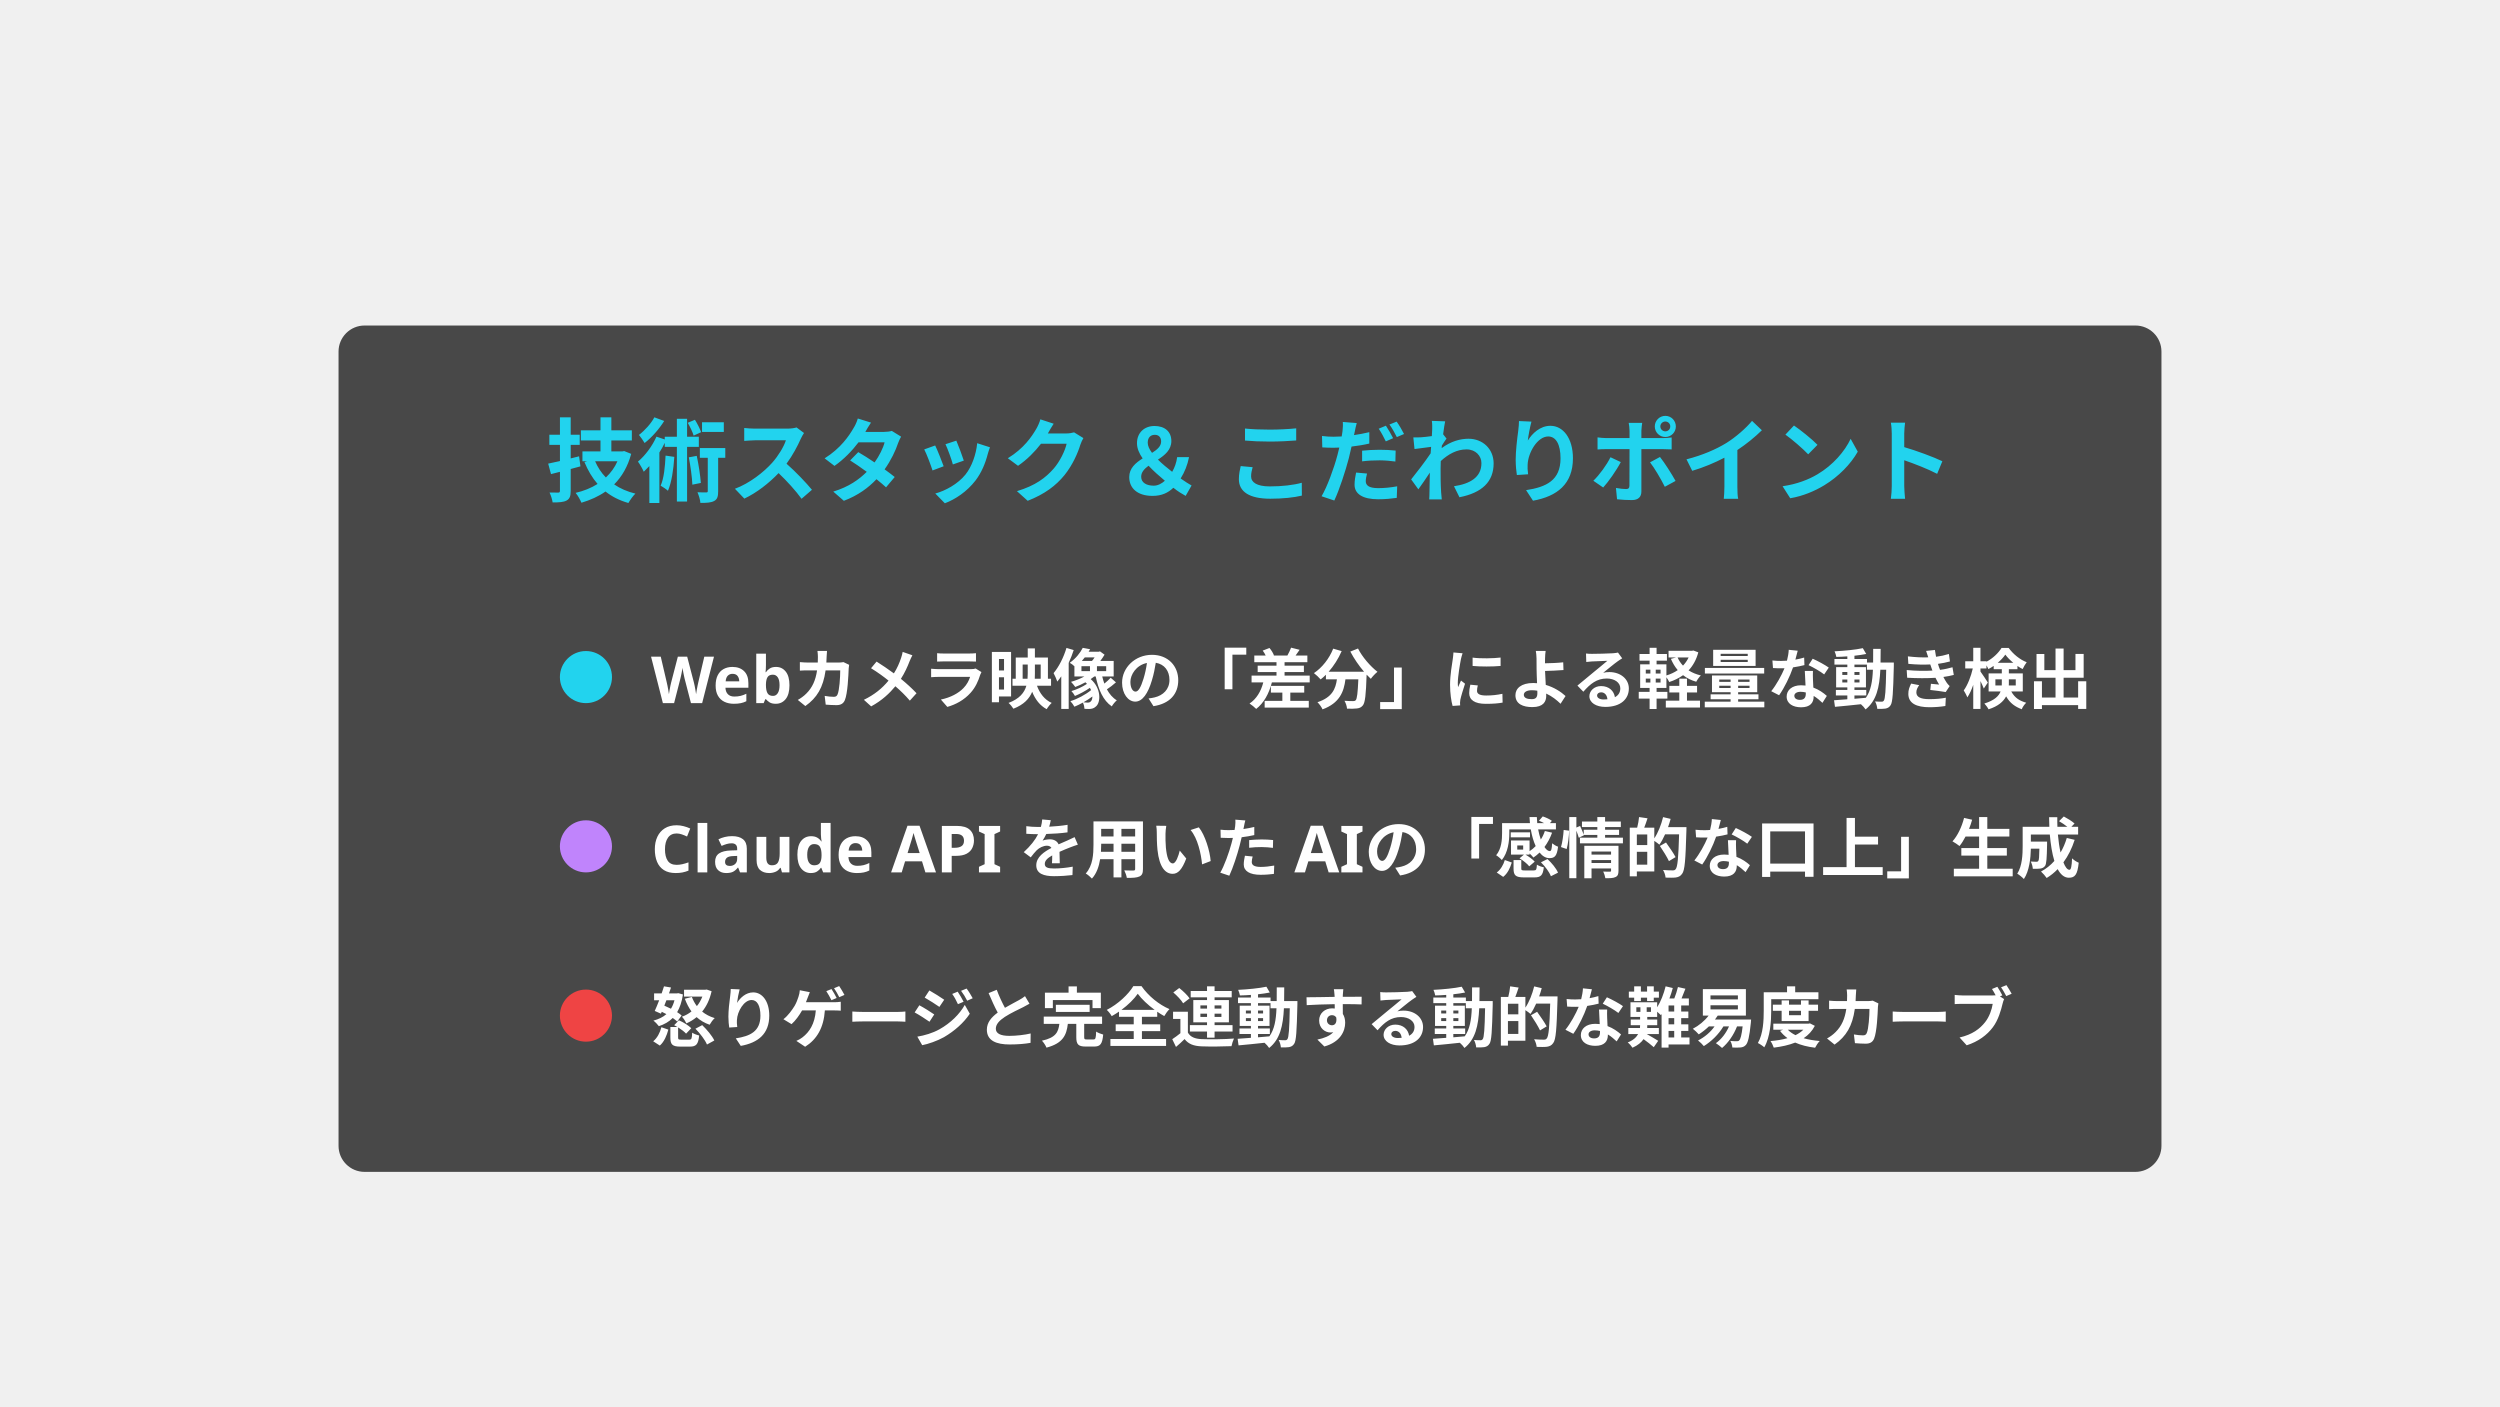
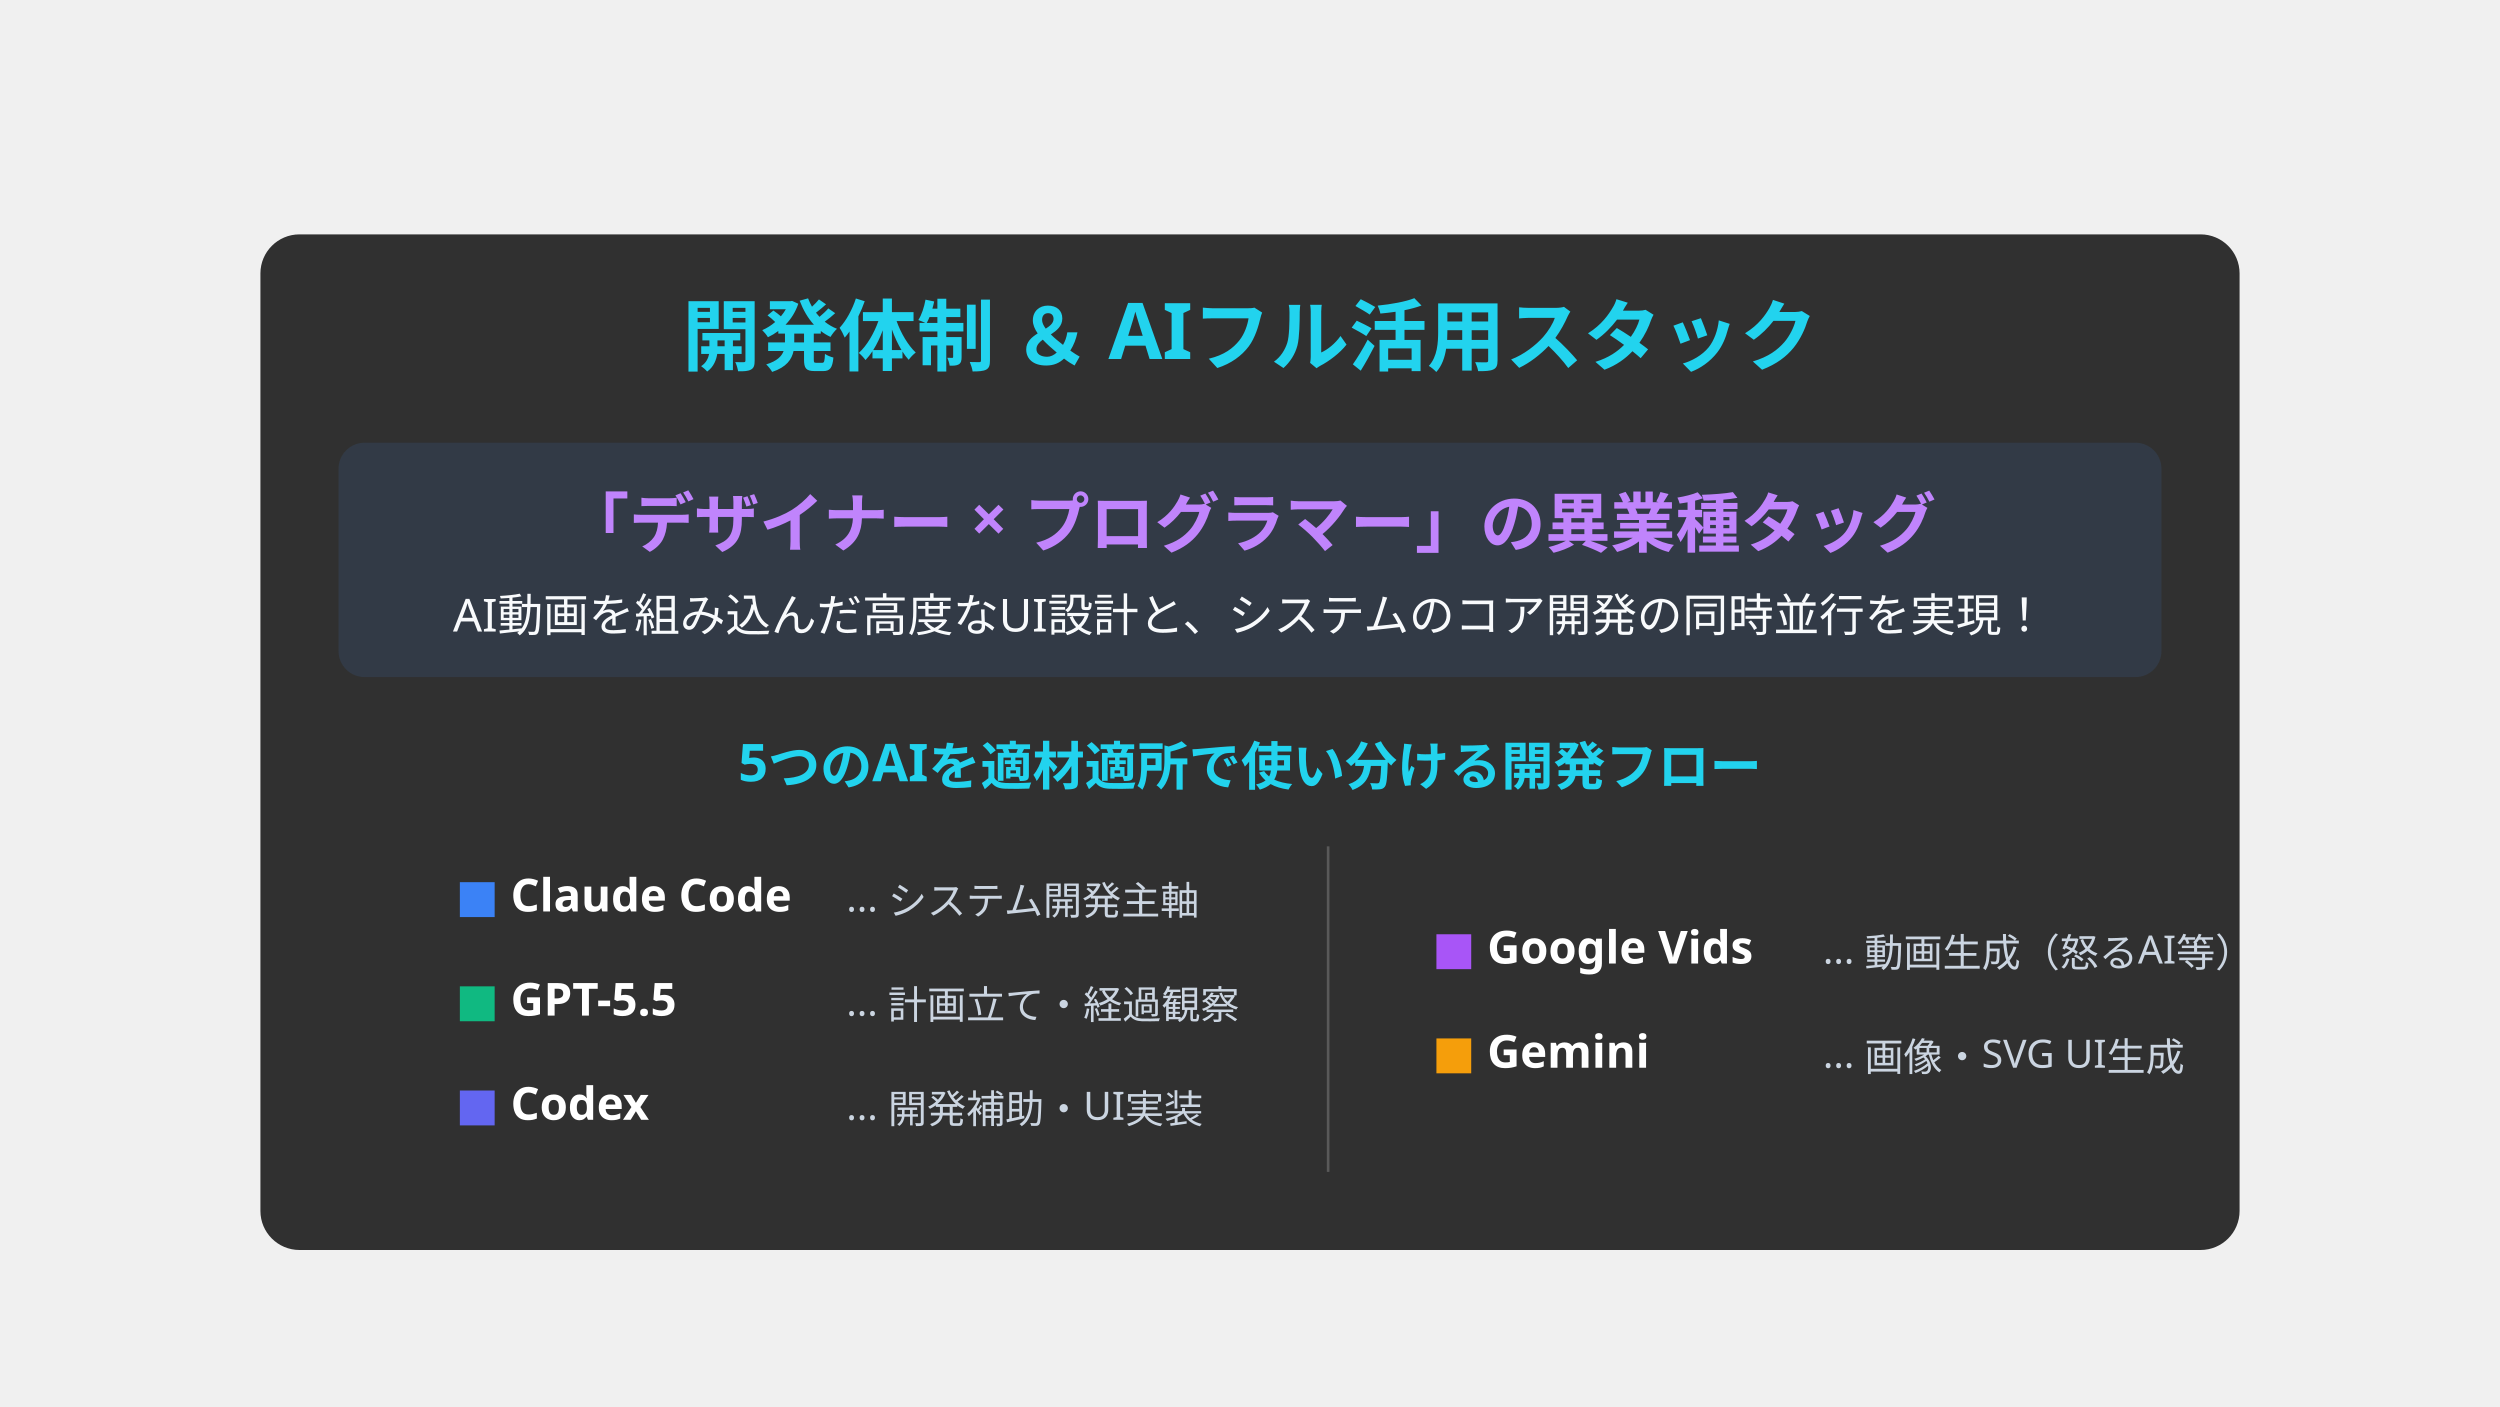
<svg xmlns="http://www.w3.org/2000/svg" viewBox="0 0 1920 1080">
-   <rect x="260" y="250" width="1400" height="650" rx="20" fill="#000000" opacity="0.7" />
-   <text x="960" y="380" font-size="70" fill="#22d3ee" text-anchor="middle" font-family="sans-serif" font-weight="bold">技術スタック ＆ こだわりポイント</text>
-   <circle cx="450" cy="520" r="20" fill="#22d3ee" />
-   <text x="500" y="540" font-size="50" fill="#ffffff" text-anchor="start" font-family="sans-serif" font-weight="bold">Webカメラ映像の「差分」による軽量な動き検出</text>
-   <circle cx="450" cy="650" r="20" fill="#c084fc" />
-   <text x="500" y="670" font-size="50" fill="#ffffff" text-anchor="start" font-family="sans-serif" font-weight="bold">Claude API を用いた AIの「感情的な口上」生成</text>
-   <circle cx="450" cy="780" r="20" fill="#ef4444" />
-   <text x="500" y="800" font-size="50" fill="#ffffff" text-anchor="start" font-family="sans-serif" font-weight="bold">怒りゲージと完全連動する動的な難易度カーブ</text>
+   <rect x="200" y="180" width="1520" height="780" rx="30" fill="#000000" opacity="0.8" />
+   <g font-family="'Hiragino Kaku Gothic ProN', 'Meiryo', 'Noto Sans JP', sans-serif">
+     <text x="960" y="280" font-size="60" fill="#22d3ee" text-anchor="middle" font-weight="bold">開発体制 ＆ AIフル活用スタック</text>
+     <rect x="260" y="340" width="1400" height="180" rx="20" fill="#334155" opacity="0.6" />
+     <text x="960" y="420" font-size="50" fill="#c084fc" text-anchor="middle" font-weight="bold">「デザイナー × プログラマー」の異業種タッグ</text>
+     <text x="960" y="485" font-size="35" fill="#f8fafc" text-anchor="middle">AI動画を組み込んだ高度なUI設計と、システムのコア開発の同時並行を実現！</text>
+     <text x="960" y="600" font-size="40" fill="#22d3ee" text-anchor="middle" font-weight="bold">5つのAIを適材適所で使い分ける開発フロー</text>
+     <text x="350" y="700" font-size="35" fill="#ffffff" text-anchor="start" font-weight="bold">
+       <tspan fill="#3b82f6">■</tspan> Claude Code</text>
+     <text x="650" y="700" font-size="30" fill="#cbd5e1" text-anchor="start">... システム開発主軸</text>
+     <text x="350" y="780" font-size="35" fill="#ffffff" text-anchor="start" font-weight="bold">
+       <tspan fill="#10b981">■</tspan> GPT-5.5</text>
+     <text x="650" y="780" font-size="30" fill="#cbd5e1" text-anchor="start">... 計画立て・経過観察</text>
+     <text x="350" y="860" font-size="35" fill="#ffffff" text-anchor="start" font-weight="bold">
+       <tspan fill="#6366f1">■</tspan> Codex</text>
+     <text x="650" y="860" font-size="30" fill="#cbd5e1" text-anchor="start">... 開発補助・UI実装</text>
+     <line x1="1020" y1="650" x2="1020" y2="900" stroke="#ffffff" stroke-width="2" opacity="0.2" />
+     <text x="1100" y="740" font-size="35" fill="#ffffff" text-anchor="start" font-weight="bold">
+       <tspan fill="#a855f7">■</tspan> Google Vids</text>
+     <text x="1400" y="740" font-size="30" fill="#cbd5e1" text-anchor="start">... 動画生成（怒るAI等）</text>
+     <text x="1100" y="820" font-size="35" fill="#ffffff" text-anchor="start" font-weight="bold">
+       <tspan fill="#f59e0b">■</tspan> Gemini</text>
+     <text x="1400" y="820" font-size="30" fill="#cbd5e1" text-anchor="start">... 画像・SVG UI生成</text>
+   </g>
</svg>
